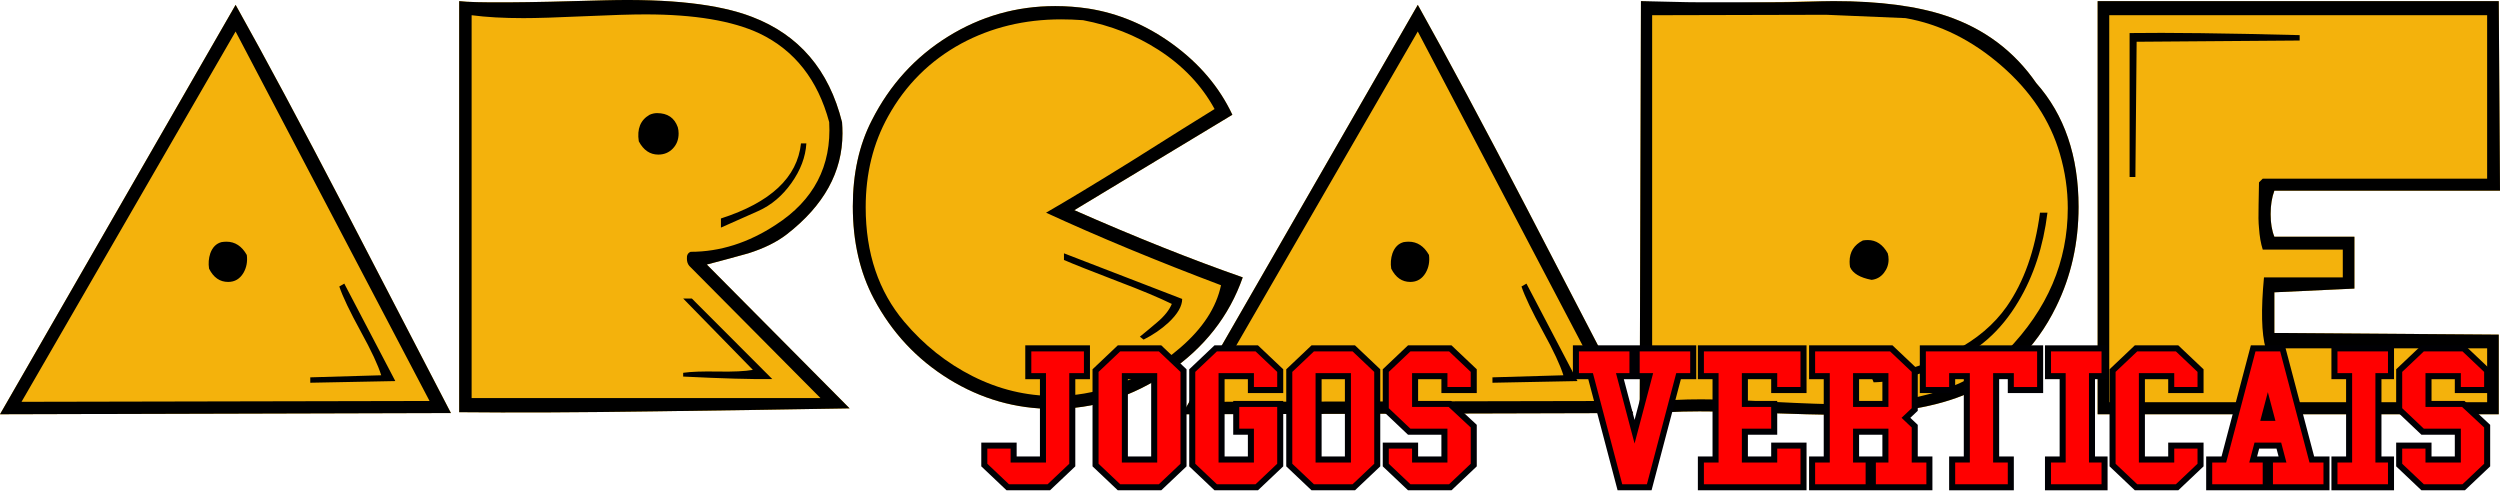
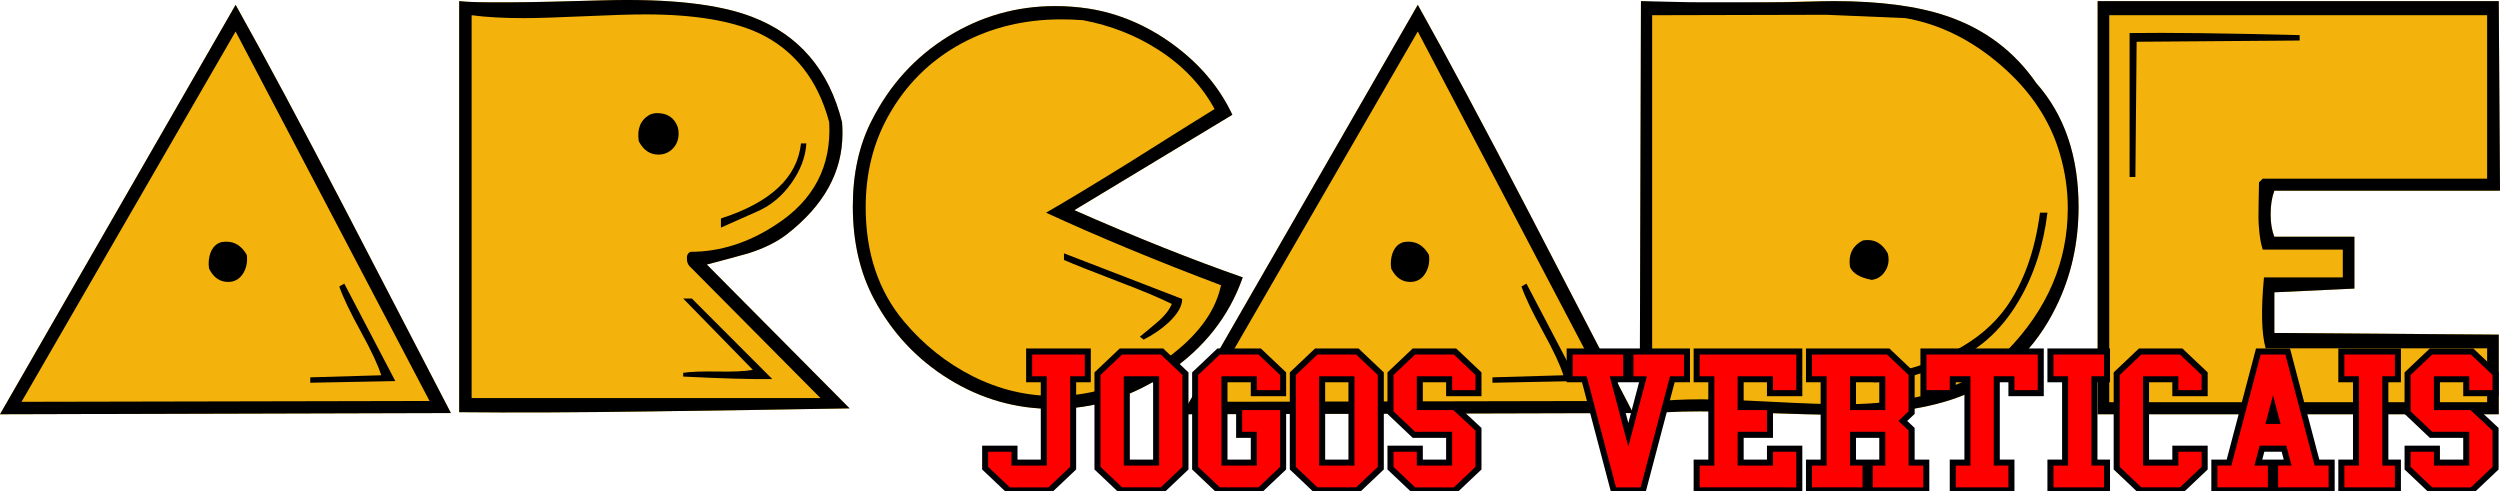
- <svg xmlns="http://www.w3.org/2000/svg" version="1.1" id="Ebene_1" x="0px" y="0px" width="798.33" height="156.566" viewBox="0 0 558.831 109.596" enable-background="new 0 0 566.929 129.21" xml:space="preserve">
-   <defs id="defs34" />
-   <g id="Ebene_2" style="display:inline" transform="translate(-1.999982,-9.419453)">
- </g>
-   <g id="g15" transform="translate(-2.794,-20.5058)" style="display:inline">
-     <path d="M 2.794,113.106 55.462,21.59 c 6.676,11.93 14.773,27.044 24.295,45.341 l 23.829,45.896 z M 55.458,27.549 M 7.606,110.324 M 57.964,77.501 c 0.186,1.484 -0.062,2.813 -0.742,3.986 -0.804,1.362 -1.947,2.04 -3.431,2.04 -1.854,0 -3.277,-0.987 -4.265,-2.967 -0.185,-1.174 -0.092,-2.317 0.278,-3.431 0.494,-1.359 1.328,-2.193 2.503,-2.504 0.371,-0.061 0.742,-0.093 1.113,-0.093 1.916,0.002 3.431,0.992 4.544,2.969 z" id="path3" style="fill:#f4b20c" />
-     <path d="m 192.707,111.79 c -14.467,0.252 -28.935,0.473 -43.403,0.663 -17.313,0.25 -31.935,0.313 -43.867,0.189 V 20.755 c 3.461,0.434 14.372,0.371 32.731,-0.185 14.464,-0.371 25.374,0.866 32.73,3.709 10.508,4.019 17.214,11.869 20.121,23.552 0.06,0.804 0.093,1.639 0.093,2.505 0,8.593 -4.142,16.104 -12.426,22.533 -2.227,1.731 -5.101,3.153 -8.625,4.265 -3.091,0.867 -6.184,1.701 -9.273,2.504 z M 154.301,48.943 c 0.123,0.433 0.186,0.897 0.186,1.391 0,1.36 -0.434,2.488 -1.298,3.384 -0.866,0.896 -1.947,1.344 -3.245,1.344 -1.855,0 -3.308,-0.987 -4.358,-2.966 -0.433,-2.782 0.371,-4.759 2.411,-5.934 0.557,-0.247 1.113,-0.371 1.669,-0.371 2.347,0 3.893,1.051 4.635,3.152 z m 21.124,56.298 c -4.508,0.061 -11.148,-0.126 -19.919,-0.561 v -0.842 c 1.73,-0.249 4.326,-0.344 7.789,-0.279 3.461,0.061 6.057,-0.064 7.788,-0.373 l -15.577,-15.949 1.945,0.003 z m 7.619,-52.681 c -0.185,3.029 -1.298,5.98 -3.337,8.854 -2.041,2.875 -4.513,4.96 -7.418,6.259 l -8.344,3.709 v -2.041 c 11.126,-3.584 17.091,-9.18 17.895,-16.782 h 1.204 z" id="path5" style="fill:#f4b20c" />
-     <path d="m 280.586,82.507 c -3.029,8.655 -8.576,15.732 -16.643,21.234 -8.066,5.5 -16.675,8.22 -25.823,8.158 -8.284,0 -16.01,-2.21 -23.181,-6.629 -7.171,-4.42 -12.765,-10.4 -16.783,-17.941 -3.152,-5.935 -4.729,-12.825 -4.729,-20.677 0,-7.356 1.421,-13.783 4.266,-19.286 4.017,-7.913 9.689,-14.141 17.014,-18.684 7.326,-4.544 15.314,-6.815 23.969,-6.815 2.472,0 4.945,0.186 7.418,0.556 6.675,1.052 12.918,3.679 18.729,7.88 6.058,4.39 10.538,9.676 13.444,15.856 -7.85,4.761 -19.626,11.868 -35.326,21.326 13.6,5.999 26.149,11.006 37.645,15.022 z M 267.05,87.33 c 0,1.608 -1.02,3.37 -3.06,5.285 -1.608,1.483 -3.462,2.75 -5.563,3.802 l -0.835,-0.649 c 1.298,-1.051 2.596,-2.133 3.895,-3.245 1.607,-1.359 2.688,-2.72 3.245,-4.08 -2.906,-1.421 -6.894,-3.09 -11.961,-5.007 -6.119,-2.348 -10.168,-3.955 -12.146,-4.82 V 77.13 Z" id="path7" style="fill:#f4b20c" />
-     <path d="M 267.049,113.106 319.716,21.59 c 6.676,11.93 14.773,27.044 24.295,45.341 l 23.829,45.896 z m 55.17,-35.605 c 0.185,1.484 -0.063,2.813 -0.742,3.986 -0.805,1.362 -1.947,2.04 -3.432,2.04 -1.854,0 -3.276,-0.987 -4.266,-2.967 -0.186,-1.174 -0.093,-2.317 0.278,-3.431 0.494,-1.359 1.329,-2.193 2.504,-2.504 0.371,-0.061 0.742,-0.093 1.112,-0.093 1.917,0.002 3.433,0.992 4.546,2.969 z m 33.195,28.188 -19.01,0.371 v -1.206 l 15.857,-0.463 c -0.682,-2.226 -2.195,-5.472 -4.545,-9.736 -2.473,-4.512 -4.079,-7.882 -4.821,-10.106 l 1.112,-0.649 z" id="path9" style="fill:#f4b20c" />
-     <path d="m 462.414,89.046 c -4.636,9.501 -11.623,16.133 -20.955,19.896 -7.109,2.837 -16.69,4.256 -28.745,4.256 -3.276,0 -8.283,-0.125 -15.02,-0.371 -6.738,-0.247 -11.746,-0.371 -15.022,-0.371 -5.067,0 -9.518,0.247 -13.351,0.742 l 0.278,-92.443 c 3.709,0.371 7.941,0.557 12.701,0.557 3.276,0 8.314,-0.093 15.115,-0.278 6.799,-0.186 11.869,-0.278 15.205,-0.278 10.323,0 18.762,1.111 25.313,3.331 8.406,2.838 15.083,7.834 20.028,14.992 6.306,7.094 9.457,16.317 9.457,27.667 10e-4,8.082 -1.667,15.516 -5.004,22.3 z M 424.768,77.13 c 0.124,0.434 0.186,0.896 0.186,1.392 0,1.112 -0.356,2.117 -1.066,3.013 -0.711,0.896 -1.622,1.407 -2.735,1.529 -2.597,-0.492 -4.204,-1.451 -4.821,-2.873 -0.063,-0.433 -0.093,-0.834 -0.093,-1.205 0,-2.164 0.988,-3.74 2.967,-4.73 0.371,-0.061 0.742,-0.092 1.113,-0.092 1.853,0 3.337,0.989 4.449,2.966 z m 35.699,-9.087 c -0.928,7.543 -3.093,14.157 -6.491,19.842 -3.957,6.677 -9.212,11.282 -15.764,13.816 -3.648,1.421 -6.338,2.379 -8.065,2.874 -3.029,0.866 -5.874,1.328 -8.531,1.392 l -0.464,-1.113 c 14.525,-2.535 24.603,-7.82 30.228,-15.855 3.832,-5.501 6.306,-12.485 7.418,-20.955 h 1.669 z" id="path11" style="fill:#f4b20c" />
-     <path d="m 561.625,63.129 h -50.44 c -0.557,1.498 -0.835,3.246 -0.835,5.241 0,1.997 0.278,3.68 0.835,5.053 h 17.895 v 11.589 l -17.895,0.835 v 9.087 l 50.162,0.371 v 17.802 H 471.685 V 20.755 h 89.662 z m -44.785,-33.566 -36.439,0.278 -0.278,30.228 h -1.297 V 27.895 c 8.529,-0.122 21.2,0.033 38.015,0.464 v 1.204 z" id="path13" style="fill:#f4b20c" />
+ <svg xmlns="http://www.w3.org/2000/svg" enable-background="new 0 0 566.929 129.21" height="156.566" viewBox="0 0 558.831 109.596" width="798.33">
+   <g fill="#f4b20c" transform="translate(-2.794 -20.5058)">
+     <path d="m2.794 113.106 52.668-91.516c6.676 11.93 14.773 27.044 24.295 45.341l23.829 45.896zm55.17-35.605c.186 1.484-.062 2.813-.742 3.986-.804 1.362-1.947 2.04-3.431 2.04-1.854 0-3.277-.987-4.265-2.967-.185-1.174-.092-2.317.278-3.431.494-1.359 1.328-2.193 2.503-2.504.371-.061.742-.093 1.113-.093 1.916.002 3.431.992 4.544 2.969z" />
+     <path d="m192.707 111.79c-14.467.252-28.935.473-43.403.663-17.313.25-31.935.313-43.867.189v-91.887c3.461.434 14.372.371 32.731-.185 14.464-.371 25.374.866 32.73 3.709 10.508 4.019 17.214 11.869 20.121 23.552.06.804.093 1.639.093 2.505 0 8.593-4.142 16.104-12.426 22.533-2.227 1.731-5.101 3.153-8.625 4.265-3.091.867-6.184 1.701-9.273 2.504zm-38.406-62.847c.123.433.186.897.186 1.391 0 1.36-.434 2.488-1.298 3.384-.866.896-1.947 1.344-3.245 1.344-1.855 0-3.308-.987-4.358-2.966-.433-2.782.371-4.759 2.411-5.934.557-.247 1.113-.371 1.669-.371 2.347 0 3.893 1.051 4.635 3.152zm21.124 56.298c-4.508.061-11.148-.126-19.919-.561v-.842c1.73-.249 4.326-.344 7.789-.279 3.461.061 6.057-.064 7.788-.373l-15.577-15.949 1.945.003zm7.619-52.681c-.185 3.029-1.298 5.98-3.337 8.854-2.041 2.875-4.513 4.96-7.418 6.259l-8.344 3.709v-2.041c11.126-3.584 17.091-9.18 17.895-16.782h1.204z" />
+     <path d="m280.586 82.507c-3.029 8.655-8.576 15.732-16.643 21.234-8.066 5.5-16.675 8.22-25.823 8.158-8.284 0-16.01-2.21-23.181-6.629-7.171-4.42-12.765-10.4-16.783-17.941-3.152-5.935-4.729-12.825-4.729-20.677 0-7.356 1.421-13.783 4.266-19.286 4.017-7.913 9.689-14.141 17.014-18.684 7.326-4.544 15.314-6.815 23.969-6.815 2.472 0 4.945.186 7.418.556 6.675 1.052 12.918 3.679 18.729 7.88 6.058 4.39 10.538 9.676 13.444 15.856-7.85 4.761-19.626 11.868-35.326 21.326 13.6 5.999 26.149 11.006 37.645 15.022zm-13.536 4.823c0 1.608-1.02 3.37-3.06 5.285-1.608 1.483-3.462 2.75-5.563 3.802l-.835-.649c1.298-1.051 2.596-2.133 3.895-3.245 1.607-1.359 2.688-2.72 3.245-4.08-2.906-1.421-6.894-3.09-11.961-5.007-6.119-2.348-10.168-3.955-12.146-4.82v-1.486z" />
+     <path d="m267.049 113.106 52.667-91.516c6.676 11.93 14.773 27.044 24.295 45.341l23.829 45.896zm55.17-35.605c.185 1.484-.063 2.813-.742 3.986-.805 1.362-1.947 2.04-3.432 2.04-1.854 0-3.276-.987-4.266-2.967-.186-1.174-.093-2.317.278-3.431.494-1.359 1.329-2.193 2.504-2.504.371-.061.742-.093 1.112-.093 1.917.002 3.433.992 4.546 2.969zm33.195 28.188-19.01.371v-1.206l15.857-.463c-.682-2.226-2.195-5.472-4.545-9.736-2.473-4.512-4.079-7.882-4.821-10.106l1.112-.649z" />
+     <path d="m462.414 89.046c-4.636 9.501-11.623 16.133-20.955 19.896-7.109 2.837-16.69 4.256-28.745 4.256-3.276 0-8.283-.125-15.02-.371-6.738-.247-11.746-.371-15.022-.371-5.067 0-9.518.247-13.351.742l.278-92.443c3.709.371 7.941.557 12.701.557 3.276 0 8.314-.093 15.115-.278 6.799-.186 11.869-.278 15.205-.278 10.323 0 18.762 1.111 25.313 3.331 8.406 2.838 15.083 7.834 20.028 14.992 6.306 7.094 9.457 16.317 9.457 27.667.001 8.082-1.667 15.516-5.004 22.3zm-37.646-11.916c.124.434.186.896.186 1.392 0 1.112-.356 2.117-1.066 3.013-.711.896-1.622 1.407-2.735 1.529-2.597-.492-4.204-1.451-4.821-2.873-.063-.433-.093-.834-.093-1.205 0-2.164.988-3.74 2.967-4.73.371-.061.742-.092 1.113-.092 1.853 0 3.337.989 4.449 2.966zm35.699-9.087c-.928 7.543-3.093 14.157-6.491 19.842-3.957 6.677-9.212 11.282-15.764 13.816-3.648 1.421-6.338 2.379-8.065 2.874-3.029.866-5.874 1.328-8.531 1.392l-.464-1.113c14.525-2.535 24.603-7.82 30.228-15.855 3.832-5.501 6.306-12.485 7.418-20.955h1.669z" />
+     <path d="m561.625 63.129h-50.44c-.557 1.498-.835 3.246-.835 5.241 0 1.997.278 3.68.835 5.053h17.895v11.589l-17.895.835v9.087l50.162.371v17.802h-89.662v-92.352h89.662zm-44.785-33.566-36.439.278-.278 30.228h-1.297v-32.174c8.529-.122 21.2.033 38.015.464v1.204z" />
  </g>
-   <g id="g29" transform="translate(-2.794,-20.5058)" style="display:inline">
-     <path d="M 2.794,113.106 55.462,21.59 c 6.676,11.93 14.773,27.044 24.295,45.341 l 23.829,45.896 z M 98.812,110.138 55.458,27.549 7.606,110.324 Z M 57.964,77.501 c 0.186,1.484 -0.062,2.813 -0.742,3.986 -0.804,1.362 -1.947,2.04 -3.431,2.04 -1.854,0 -3.277,-0.987 -4.265,-2.967 -0.185,-1.174 -0.092,-2.317 0.278,-3.431 0.494,-1.359 1.328,-2.193 2.503,-2.504 0.371,-0.061 0.742,-0.093 1.113,-0.093 1.916,0.002 3.431,0.992 4.544,2.969 z m 33.195,28.188 -19.009,0.371 v -1.206 l 15.855,-0.463 C 87.324,102.165 85.81,98.919 83.462,94.655 80.989,90.143 79.382,86.773 78.64,84.549 L 79.753,83.9 Z" id="path17" />
-     <path d="m 192.707,111.79 c -14.467,0.252 -28.935,0.473 -43.403,0.663 -17.313,0.25 -31.935,0.313 -43.867,0.189 V 20.755 c 3.461,0.434 14.372,0.371 32.731,-0.185 14.464,-0.371 25.374,0.866 32.73,3.709 10.508,4.019 17.214,11.869 20.121,23.552 0.06,0.804 0.093,1.639 0.093,2.505 0,8.593 -4.142,16.104 -12.426,22.533 -2.227,1.731 -5.101,3.153 -8.625,4.265 -3.091,0.867 -6.184,1.701 -9.273,2.504 z m -4.562,-63.988 c -2.536,-9.446 -7.728,-16.053 -15.578,-19.819 -6.059,-2.839 -14.557,-4.26 -25.499,-4.26 -3.029,0 -7.603,0.138 -13.723,0.417 -6.12,0.279 -10.632,0.418 -13.538,0.418 -4.45,0 -8.314,-0.216 -11.59,-0.649 v 85.581 h 77.979 L 156.87,79.94 c -0.354,-0.432 -0.529,-0.957 -0.529,-1.575 -0.062,-0.803 0.217,-1.327 0.835,-1.573 6.551,0 12.888,-2.007 19.008,-6.022 8.529,-5.493 12.517,-13.151 11.961,-22.968 z m -33.844,1.141 c 0.123,0.433 0.186,0.897 0.186,1.391 0,1.36 -0.434,2.488 -1.298,3.384 -0.866,0.896 -1.947,1.344 -3.245,1.344 -1.855,0 -3.308,-0.987 -4.358,-2.966 -0.433,-2.782 0.371,-4.759 2.411,-5.934 0.557,-0.247 1.113,-0.371 1.669,-0.371 2.347,0 3.893,1.051 4.635,3.152 z m 21.124,56.298 c -4.508,0.061 -11.148,-0.126 -19.919,-0.561 v -0.842 c 1.73,-0.249 4.326,-0.344 7.789,-0.279 3.461,0.061 6.057,-0.064 7.788,-0.373 l -15.577,-15.949 1.945,0.003 z m 7.619,-52.681 c -0.185,3.029 -1.298,5.98 -3.337,8.854 -2.041,2.875 -4.513,4.96 -7.418,6.259 l -8.344,3.709 v -2.041 c 11.126,-3.584 17.091,-9.18 17.895,-16.782 h 1.204 z" id="path19" />
-     <path d="m 280.586,82.507 c -3.029,8.655 -8.576,15.732 -16.643,21.234 -8.066,5.5 -16.675,8.22 -25.823,8.158 -8.284,0 -16.01,-2.21 -23.181,-6.629 -7.171,-4.42 -12.765,-10.4 -16.783,-17.941 -3.152,-5.935 -4.729,-12.825 -4.729,-20.677 0,-7.356 1.421,-13.783 4.266,-19.286 4.017,-7.913 9.689,-14.141 17.014,-18.684 7.326,-4.544 15.314,-6.815 23.969,-6.815 2.472,0 4.945,0.186 7.418,0.556 6.675,1.052 12.918,3.679 18.729,7.88 6.058,4.39 10.538,9.676 13.444,15.856 -7.85,4.761 -19.626,11.868 -35.326,21.326 13.6,5.999 26.149,11.006 37.645,15.022 z m -4.855,1.756 C 261.397,78.859 248.36,73.453 236.623,68.05 c 4.824,-2.779 11.164,-6.61 19.021,-11.493 9.401,-5.931 15.618,-9.824 18.649,-11.679 -2.906,-5.319 -7.11,-9.742 -12.612,-13.269 -5.008,-3.217 -10.604,-5.413 -16.785,-6.59 -1.669,-0.122 -3.308,-0.185 -4.915,-0.185 -8.161,0 -15.58,1.793 -22.256,5.377 -7.048,3.834 -12.521,9.273 -16.415,16.32 -3.337,5.997 -5.006,12.765 -5.006,20.306 0,10.262 2.873,18.792 8.618,25.591 4.388,5.193 9.5,9.256 15.339,12.193 5.838,2.936 11.94,4.404 18.306,4.404 4.448,0 8.804,-0.74 13.067,-2.219 5.623,-1.908 10.628,-4.773 15.015,-8.593 5.004,-4.309 8.029,-8.961 9.082,-13.95 z m -8.681,3.067 c 0,1.608 -1.02,3.37 -3.06,5.285 -1.608,1.483 -3.462,2.75 -5.563,3.802 l -0.835,-0.649 c 1.298,-1.051 2.596,-2.133 3.895,-3.245 1.607,-1.359 2.688,-2.72 3.245,-4.08 -2.906,-1.421 -6.894,-3.09 -11.961,-5.007 -6.119,-2.348 -10.168,-3.955 -12.146,-4.82 V 77.13 Z" id="path21" />
-     <path d="M 267.049,113.106 319.716,21.59 c 6.676,11.93 14.773,27.044 24.295,45.341 l 23.829,45.896 z m 96.018,-2.968 -43.355,-82.589 -47.852,82.775 z M 322.219,77.501 c 0.185,1.484 -0.063,2.813 -0.742,3.986 -0.805,1.362 -1.947,2.04 -3.432,2.04 -1.854,0 -3.276,-0.987 -4.266,-2.967 -0.186,-1.174 -0.093,-2.317 0.278,-3.431 0.494,-1.359 1.329,-2.193 2.504,-2.504 0.371,-0.061 0.742,-0.093 1.112,-0.093 1.917,0.002 3.433,0.992 4.546,2.969 z m 33.195,28.188 -19.01,0.371 v -1.206 l 15.857,-0.463 c -0.682,-2.226 -2.195,-5.472 -4.545,-9.736 -2.473,-4.512 -4.079,-7.882 -4.821,-10.106 l 1.112,-0.649 z" id="path23" />
-     <path d="m 462.414,89.046 c -4.636,9.501 -11.623,16.133 -20.955,19.896 -7.109,2.837 -16.69,4.256 -28.745,4.256 -3.276,0 -8.283,-0.125 -15.02,-0.371 -6.738,-0.247 -11.746,-0.371 -15.022,-0.371 -5.067,0 -9.518,0.247 -13.351,0.742 l 0.278,-92.443 c 5.184,0.078 8.987,0.264 13.748,0.264 3.275,0 7.342,-0.016 14.429,0 6.801,0.014 11.509,-0.264 14.845,-0.264 10.323,0 18.762,1.111 25.313,3.331 8.406,2.838 15.083,7.834 20.028,14.992 6.306,7.094 9.457,16.317 9.457,27.667 0,8.083 -1.668,15.517 -5.005,22.301 z m 0.835,-34.141 c -2.165,-7.463 -6.538,-14.048 -13.12,-19.753 -6.584,-5.705 -13.709,-9.238 -21.373,-10.595 l -17.76,-0.747 -38.894,0.098 v 86.415 c 3.214,-0.37 6.862,-0.556 10.94,-0.556 3.462,0 8.747,0.186 15.856,0.556 7.107,0.371 12.425,0.557 15.948,0.557 16.504,0 28.682,-3.978 36.532,-11.935 9.088,-9.313 13.631,-19.954 13.631,-31.921 10e-4,-4.07 -0.588,-8.109 -1.76,-12.119 z M 424.768,77.13 c 0.124,0.434 0.186,0.896 0.186,1.392 0,1.112 -0.356,2.117 -1.066,3.013 -0.711,0.896 -1.622,1.407 -2.735,1.529 -2.597,-0.492 -4.204,-1.451 -4.821,-2.873 -0.063,-0.433 -0.093,-0.834 -0.093,-1.205 0,-2.164 0.988,-3.74 2.967,-4.73 0.371,-0.061 0.742,-0.092 1.113,-0.092 1.853,0 3.337,0.989 4.449,2.966 z m 35.699,-9.087 c -0.928,7.543 -3.093,14.157 -6.491,19.842 -3.957,6.677 -9.212,11.282 -15.764,13.816 -3.648,1.421 -6.338,2.379 -8.065,2.874 -3.029,0.866 -5.874,1.328 -8.531,1.392 l -0.464,-1.113 c 14.525,-2.535 24.603,-7.82 30.228,-15.855 3.832,-5.501 6.306,-12.485 7.418,-20.955 h 1.669 z" id="path25" />
-     <path d="m 561.625,63.129 h -50.44 c -0.557,1.498 -0.835,3.246 -0.835,5.241 0,1.997 0.278,3.68 0.835,5.053 h 17.895 v 11.589 l -17.895,0.835 v 9.087 l 50.162,0.371 v 17.802 H 471.685 V 20.755 h 89.662 z m -2.874,47.288 V 98.365 h -49.514 c -0.927,-3.339 -1.053,-8.624 -0.37,-15.857 h 17.616 v -6.211 h -17.891 c -0.435,-1.359 -0.714,-2.967 -0.839,-4.822 -0.126,-1.174 -0.154,-2.875 -0.093,-5.1 0.061,-2.472 0.093,-4.172 0.093,-5.1 l 0.835,-0.835 H 558.75 V 23.909 h -84.471 v 86.508 z m -41.911,-80.854 -36.439,0.278 -0.278,30.228 h -1.297 V 27.895 c 8.529,-0.122 21.2,0.033 38.015,0.464 v 1.204 z" id="path27" />
+   <g transform="translate(-2.794 -20.5058)">
+     <path d="m2.794 113.106 52.668-91.516c6.676 11.93 14.773 27.044 24.295 45.341l23.829 45.896zm96.018-2.968-43.354-82.589-47.852 82.775zm-40.848-32.637c.186 1.484-.062 2.813-.742 3.986-.804 1.362-1.947 2.04-3.431 2.04-1.854 0-3.277-.987-4.265-2.967-.185-1.174-.092-2.317.278-3.431.494-1.359 1.328-2.193 2.503-2.504.371-.061.742-.093 1.113-.093 1.916.002 3.431.992 4.544 2.969zm33.195 28.188-19.009.371v-1.206l15.855-.463c-.681-2.226-2.195-5.472-4.543-9.736-2.473-4.512-4.08-7.882-4.822-10.106l1.113-.649z" />
+     <path d="m192.707 111.79c-14.467.252-28.935.473-43.403.663-17.313.25-31.935.313-43.867.189v-91.887c3.461.434 14.372.371 32.731-.185 14.464-.371 25.374.866 32.73 3.709 10.508 4.019 17.214 11.869 20.121 23.552.06.804.093 1.639.093 2.505 0 8.593-4.142 16.104-12.426 22.533-2.227 1.731-5.101 3.153-8.625 4.265-3.091.867-6.184 1.701-9.273 2.504zm-4.562-63.988c-2.536-9.446-7.728-16.053-15.578-19.819-6.059-2.839-14.557-4.26-25.499-4.26-3.029 0-7.603.138-13.723.417s-10.632.418-13.538.418c-4.45 0-8.314-.216-11.59-.649v85.581h77.979l-29.326-29.55c-.354-.432-.529-.957-.529-1.575-.062-.803.217-1.327.835-1.573 6.551 0 12.888-2.007 19.008-6.022 8.529-5.493 12.517-13.151 11.961-22.968zm-33.844 1.141c.123.433.186.897.186 1.391 0 1.36-.434 2.488-1.298 3.384-.866.896-1.947 1.344-3.245 1.344-1.855 0-3.308-.987-4.358-2.966-.433-2.782.371-4.759 2.411-5.934.557-.247 1.113-.371 1.669-.371 2.347 0 3.893 1.051 4.635 3.152zm21.124 56.298c-4.508.061-11.148-.126-19.919-.561v-.842c1.73-.249 4.326-.344 7.789-.279 3.461.061 6.057-.064 7.788-.373l-15.577-15.949 1.945.003zm7.619-52.681c-.185 3.029-1.298 5.98-3.337 8.854-2.041 2.875-4.513 4.96-7.418 6.259l-8.344 3.709v-2.041c11.126-3.584 17.091-9.18 17.895-16.782h1.204z" />
+     <path d="m280.586 82.507c-3.029 8.655-8.576 15.732-16.643 21.234-8.066 5.5-16.675 8.22-25.823 8.158-8.284 0-16.01-2.21-23.181-6.629-7.171-4.42-12.765-10.4-16.783-17.941-3.152-5.935-4.729-12.825-4.729-20.677 0-7.356 1.421-13.783 4.266-19.286 4.017-7.913 9.689-14.141 17.014-18.684 7.326-4.544 15.314-6.815 23.969-6.815 2.472 0 4.945.186 7.418.556 6.675 1.052 12.918 3.679 18.729 7.88 6.058 4.39 10.538 9.676 13.444 15.856-7.85 4.761-19.626 11.868-35.326 21.326 13.6 5.999 26.149 11.006 37.645 15.022zm-4.855 1.756c-14.334-5.404-27.371-10.81-39.108-16.213 4.824-2.779 11.164-6.61 19.021-11.493 9.401-5.931 15.618-9.824 18.649-11.679-2.906-5.319-7.11-9.742-12.612-13.269-5.008-3.217-10.604-5.413-16.785-6.59-1.669-.122-3.308-.185-4.915-.185-8.161 0-15.58 1.793-22.256 5.377-7.048 3.834-12.521 9.273-16.415 16.32-3.337 5.997-5.006 12.765-5.006 20.306 0 10.262 2.873 18.792 8.618 25.591 4.388 5.193 9.5 9.256 15.339 12.193 5.838 2.936 11.94 4.404 18.306 4.404 4.448 0 8.804-.74 13.067-2.219 5.623-1.908 10.628-4.773 15.015-8.593 5.004-4.309 8.029-8.961 9.082-13.95zm-8.681 3.067c0 1.608-1.02 3.37-3.06 5.285-1.608 1.483-3.462 2.75-5.563 3.802l-.835-.649c1.298-1.051 2.596-2.133 3.895-3.245 1.607-1.359 2.688-2.72 3.245-4.08-2.906-1.421-6.894-3.09-11.961-5.007-6.119-2.348-10.168-3.955-12.146-4.82v-1.486z" />
+     <path d="m267.049 113.106 52.667-91.516c6.676 11.93 14.773 27.044 24.295 45.341l23.829 45.896zm96.018-2.968-43.355-82.589-47.852 82.775zm-40.848-32.637c.185 1.484-.063 2.813-.742 3.986-.805 1.362-1.947 2.04-3.432 2.04-1.854 0-3.276-.987-4.266-2.967-.186-1.174-.093-2.317.278-3.431.494-1.359 1.329-2.193 2.504-2.504.371-.061.742-.093 1.112-.093 1.917.002 3.433.992 4.546 2.969zm33.195 28.188-19.01.371v-1.206l15.857-.463c-.682-2.226-2.195-5.472-4.545-9.736-2.473-4.512-4.079-7.882-4.821-10.106l1.112-.649z" />
+     <path d="m462.414 89.046c-4.636 9.501-11.623 16.133-20.955 19.896-7.109 2.837-16.69 4.256-28.745 4.256-3.276 0-8.283-.125-15.02-.371-6.738-.247-11.746-.371-15.022-.371-5.067 0-9.518.247-13.351.742l.278-92.443c5.184.078 8.987.264 13.748.264 3.275 0 7.342-.016 14.429 0 6.801.014 11.509-.264 14.845-.264 10.323 0 18.762 1.111 25.313 3.331 8.406 2.838 15.083 7.834 20.028 14.992 6.306 7.094 9.457 16.317 9.457 27.667 0 8.083-1.668 15.517-5.005 22.301zm.835-34.141c-2.165-7.463-6.538-14.048-13.12-19.753-6.584-5.705-13.709-9.238-21.373-10.595l-17.76-.747-38.894.098v86.415c3.214-.37 6.862-.556 10.94-.556 3.462 0 8.747.186 15.856.556 7.107.371 12.425.557 15.948.557 16.504 0 28.682-3.978 36.532-11.935 9.088-9.313 13.631-19.954 13.631-31.921.001-4.07-.588-8.109-1.76-12.119zm-38.481 22.225c.124.434.186.896.186 1.392 0 1.112-.356 2.117-1.066 3.013-.711.896-1.622 1.407-2.735 1.529-2.597-.492-4.204-1.451-4.821-2.873-.063-.433-.093-.834-.093-1.205 0-2.164.988-3.74 2.967-4.73.371-.061.742-.092 1.113-.092 1.853 0 3.337.989 4.449 2.966zm35.699-9.087c-.928 7.543-3.093 14.157-6.491 19.842-3.957 6.677-9.212 11.282-15.764 13.816-3.648 1.421-6.338 2.379-8.065 2.874-3.029.866-5.874 1.328-8.531 1.392l-.464-1.113c14.525-2.535 24.603-7.82 30.228-15.855 3.832-5.501 6.306-12.485 7.418-20.955h1.669z" />
+     <path d="m561.625 63.129h-50.44c-.557 1.498-.835 3.246-.835 5.241 0 1.997.278 3.68.835 5.053h17.895v11.589l-17.895.835v9.087l50.162.371v17.802h-89.662v-92.352h89.662zm-2.874 47.288v-12.052h-49.514c-.927-3.339-1.053-8.624-.37-15.857h17.616v-6.211h-17.891c-.435-1.359-.714-2.967-.839-4.822-.126-1.174-.154-2.875-.093-5.1.061-2.472.093-4.172.093-5.1l.835-.835h50.162v-36.531h-84.471v86.508zm-41.911-80.854-36.439.278-.278 30.228h-1.297v-32.174c8.529-.122 21.2.033 38.015.464v1.204z" />
  </g>
-   <g id="g46250" style="display:inline" transform="translate(-1.999982,-9.419453)">
-     <g id="g27618" transform="translate(-12.01058)" style="fill:#ff0000;fill-opacity:1;stroke:#000004;stroke-opacity:1">
-       <path d="m 323.774,109.026 h 6.555 v 3.105 h 6.555 v -6.21 h -7.866 l -5.244,-4.968 v -8.694 l 5.244,-4.968 h 9.178 l 5.244,4.968 v 4.347 h -6.555 v -3.105 h -6.555 v 6.21 h 7.773 l 5.338,4.968 v 8.694 l -5.244,4.968 h -9.178 l -5.244,-4.968 z" id="path10101" style="font-weight:bold;font-size:46.667px;line-height:1.25;font-family:College;-inkscape-font-specification:'College Bold';letter-spacing:-5.596px;stroke-width:1.35" />
-       <path d="m 240.59,109.026 v 3.105 h 6.555 V 93.502 h -3.278 v -6.21 h 13.111 v 6.21 h -3.278 v 19.871 l -5.244,4.968 h -9.178 l -5.244,-4.968 v -4.347 z" id="path10113" style="font-weight:bold;font-size:46.667px;line-height:1.25;font-family:College;-inkscape-font-specification:'College Bold';letter-spacing:-5.596px;stroke-width:1.35" />
-       <path d="m 264.144,118.341 -5.244,-4.968 V 92.26 l 5.244,-4.968 h 9.178 l 5.244,4.968 v 21.113 l -5.244,4.968 z m 1.311,-6.21 h 6.555 V 93.502 h -6.555 z" id="path10110" style="font-weight:bold;font-size:46.667px;line-height:1.25;font-family:College;-inkscape-font-specification:'College Bold';letter-spacing:-5.596px;stroke-width:1.35" />
-       <path d="m 285.76,118.341 -5.244,-4.968 V 92.26 l 5.244,-4.968 h 9.178 l 5.244,4.968 v 4.347 h -6.555 v -3.105 h -6.555 v 18.629 h 6.555 v -6.21 h -3.278 v -6.21 h 9.833 v 13.661 l -5.244,4.968 z" id="path10107" style="font-weight:bold;font-size:46.667px;line-height:1.25;font-family:College;-inkscape-font-specification:'College Bold';letter-spacing:-5.596px;stroke-width:1.35" />
-       <path d="m 307.448,118.341 -5.244,-4.968 V 92.26 l 5.244,-4.968 h 9.178 l 5.244,4.968 v 21.113 l -5.244,4.968 z m 1.311,-6.21 h 6.555 V 93.502 h -6.555 z" id="path10104" style="font-weight:bold;font-size:46.667px;line-height:1.25;font-family:College;-inkscape-font-specification:'College Bold';letter-spacing:-5.596px;stroke-width:1.35" />
+   <g fill="#f00" stroke="#000004" stroke-width="1.35">
+     <g transform="translate(-175.089 -9.419453)">
+       <path d="m525.96 87.988h12.643v6.21h-2.809l3.278 12.419 3.278-12.419h-2.809v-6.21h12.643v6.21h-3.278l-6.555 24.839h-6.555l-6.555-24.839h-3.278z" />
+       <path d="m554.347 119.036v-6.21h3.278v-18.629h-3.278v-6.21h22.944v9.315h-6.555v-3.105h-6.555v6.21h6.555v6.21h-6.555v6.21h6.555v-3.105h6.555v9.315z" />
+       <path d="m579.456 119.036v-6.21h3.278v-18.629h-3.278v-6.21h17.7l5.244 4.968v8.694l-1.967 1.863 1.967 1.863v7.452h3.278v6.21h-12.643v-6.21h2.809v-6.21h-6.555v6.21h2.809v6.21zm9.833-18.629h6.555v-6.21h-6.555z" />
+       <path d="m611.598 119.036v-6.21h3.278v-18.629h-3.278v3.105h-6.555v-9.315h26.222v9.315h-6.555v-3.105h-3.278v18.629h3.278v6.21z" />
+       <path d="m633.429 119.036v-6.21h3.278v-18.629h-3.278v-6.21h12.643v6.21h-2.809v18.629h2.809v6.21z" />
+       <path d="m653.481 119.036-5.244-4.968v-21.113l5.244-4.968h9.178l5.244 4.968v4.347h-6.555v-3.105h-6.555v18.629h6.555v-3.105h6.555v4.347l-5.244 4.968z" />
+       <path d="m670.068 119.036v-6.21h3.278l6.555-24.839h6.555l6.555 24.839h3.278v6.21h-12.643v-6.21h2.809l-.819-3.105h-4.917l-.819 3.105h2.809v6.21zm13.111-18.629-.819 3.105h1.639z" />
+       <path d="m698.455 119.036v-6.21h3.278v-18.629h-3.278v-6.21h12.643v6.21h-2.809v18.629h2.809v6.21z" />
+       <path d="m713.262 109.722h6.555v3.105h6.555v-6.21h-7.866l-5.244-4.968v-8.694l5.244-4.968h9.178l5.244 4.968v4.347h-6.555v-3.105h-6.555v6.21h7.773l5.338 4.968v8.694l-5.244 4.968h-9.178l-5.244-4.968z" />
    </g>
-     <g id="g46134" transform="translate(-97.48899)" style="fill:#ff0000;fill-opacity:1;stroke:#000004;stroke-opacity:1">
-       <path d="m 635.783,109.026 h 6.555 v 3.105 h 6.555 v -6.21 h -7.866 l -5.244,-4.968 v -8.694 l 5.244,-4.968 h 9.178 l 5.244,4.968 v 4.347 h -6.555 v -3.105 h -6.555 v 6.21 h 7.773 l 5.338,4.968 v 8.694 l -5.244,4.968 h -9.178 l -5.244,-4.968 z" id="path10047" style="font-weight:bold;font-size:46.667px;line-height:1.25;font-family:College;-inkscape-font-specification:'College Bold';letter-spacing:-5.596px;stroke-width:1.35" />
-       <path d="m 451.756,87.292 h 12.643 v 6.21 h -2.809 l 3.278,12.419 3.278,-12.419 h -2.809 v -6.21 h 12.643 v 6.21 h -3.278 l -6.555,24.839 h -6.555 l -6.555,-24.839 h -3.278 z" id="path10071" style="font-weight:bold;font-size:46.667px;line-height:1.25;font-family:College;-inkscape-font-specification:'College Bold';letter-spacing:-5.596px;stroke-width:1.35" />
-       <path d="m 479.692,118.341 v -6.21 h 3.278 V 93.502 h -3.278 v -6.21 h 22.944 v 9.315 h -6.555 v -3.105 h -6.555 v 6.21 h 6.555 v 6.21 h -6.555 v 6.21 h 6.555 v -3.105 h 6.555 v 9.315 z" id="path10068" style="font-weight:bold;font-size:46.667px;line-height:1.25;font-family:College;-inkscape-font-specification:'College Bold';letter-spacing:-5.596px;stroke-width:1.35" />
-       <path d="m 504.55,118.341 v -6.21 h 3.278 V 93.502 h -3.278 v -6.21 h 17.7 l 5.244,4.968 v 8.694 l -1.967,1.863 1.967,1.863 v 7.452 h 3.278 v 6.21 H 518.129 v -6.21 h 2.809 v -6.21 h -6.555 v 6.21 h 2.809 v 6.21 z m 9.833,-18.629 h 6.555 v -6.21 h -6.555 z" id="path10065" style="font-weight:bold;font-size:46.667px;line-height:1.25;font-family:College;-inkscape-font-specification:'College Bold';letter-spacing:-5.596px;stroke-width:1.35" />
-       <path d="m 535.858,118.341 v -6.21 h 3.278 V 93.502 h -3.278 v 3.105 h -6.555 v -9.315 h 26.222 v 9.315 h -6.555 v -3.105 h -3.278 v 18.629 h 3.278 v 6.21 z" id="path10062" style="font-weight:bold;font-size:46.667px;line-height:1.25;font-family:College;-inkscape-font-specification:'College Bold';letter-spacing:-5.596px;stroke-width:1.35" />
-       <path d="m 557.282,118.341 v -6.21 h 3.278 V 93.502 h -3.278 v -6.21 h 12.643 v 6.21 h -2.809 v 18.629 h 2.809 v 6.21 z" id="path10059" style="font-weight:bold;font-size:46.667px;line-height:1.25;font-family:College;-inkscape-font-specification:'College Bold';letter-spacing:-5.596px;stroke-width:1.35" />
-       <path d="m 576.96,118.341 -5.244,-4.968 V 92.26 l 5.244,-4.968 h 9.178 l 5.244,4.968 v 4.347 h -6.555 v -3.105 h -6.555 v 18.629 h 6.555 v -3.105 h 6.555 v 4.347 l -5.244,4.968 z" id="path10056" style="font-weight:bold;font-size:46.667px;line-height:1.25;font-family:College;-inkscape-font-specification:'College Bold';letter-spacing:-5.596px;stroke-width:1.35" />
-       <path d="m 593.314,118.341 v -6.21 h 3.278 l 6.555,-24.839 h 6.555 l 6.555,24.839 h 3.278 v 6.21 h -12.643 v -6.21 h 2.809 l -0.819,-3.105 h -4.917 l -0.819,3.105 h 2.809 v 6.21 z m 13.111,-18.629 -0.819,3.105 h 1.639 z" id="path10053" style="font-weight:bold;font-size:46.667px;line-height:1.25;font-family:College;-inkscape-font-specification:'College Bold';letter-spacing:-5.596px;stroke-width:1.35" />
-       <path d="m 621.313,118.341 v -6.21 h 3.278 V 93.502 h -3.278 v -6.21 h 12.643 v 6.21 h -2.809 v 18.629 h 2.809 v 6.21 z" id="path10050" style="font-weight:bold;font-size:46.667px;line-height:1.25;font-family:College;-inkscape-font-specification:'College Bold';letter-spacing:-5.596px;stroke-width:1.35" />
+     <g transform="translate(100.2521 -9.419453)">
+       <path d="m126.517 109.722v3.105h6.555v-18.629h-3.278v-6.21h13.111v6.21h-3.278v19.871l-5.244 4.968h-9.178l-5.244-4.968v-4.347z" />
+       <path d="m150.315 119.036-5.244-4.968v-21.113l5.244-4.968h9.178l5.244 4.968v21.113l-5.244 4.968zm1.311-6.21h6.555v-18.629h-6.555z" />
+       <path d="m172.146 119.036-5.244-4.968v-21.113l5.244-4.968h9.178l5.244 4.968v4.347h-6.555v-3.105h-6.555v18.629h6.555v-6.21h-3.278v-6.21h9.833v13.661l-5.244 4.968z" />
+       <path d="m193.978 119.036-5.244-4.968v-21.113l5.244-4.968h9.178l5.244 4.968v21.113l-5.244 4.968zm1.311-6.21h6.555v-18.629h-6.555z" />
+       <path d="m210.565 109.722h6.555v3.105h6.555v-6.21h-7.866l-5.244-4.968v-8.694l5.244-4.968h9.178l5.244 4.968v4.347h-6.555v-3.105h-6.555v6.21h7.773l5.338 4.968v8.694l-5.244 4.968h-9.178l-5.244-4.968z" />
    </g>
  </g>
</svg>
